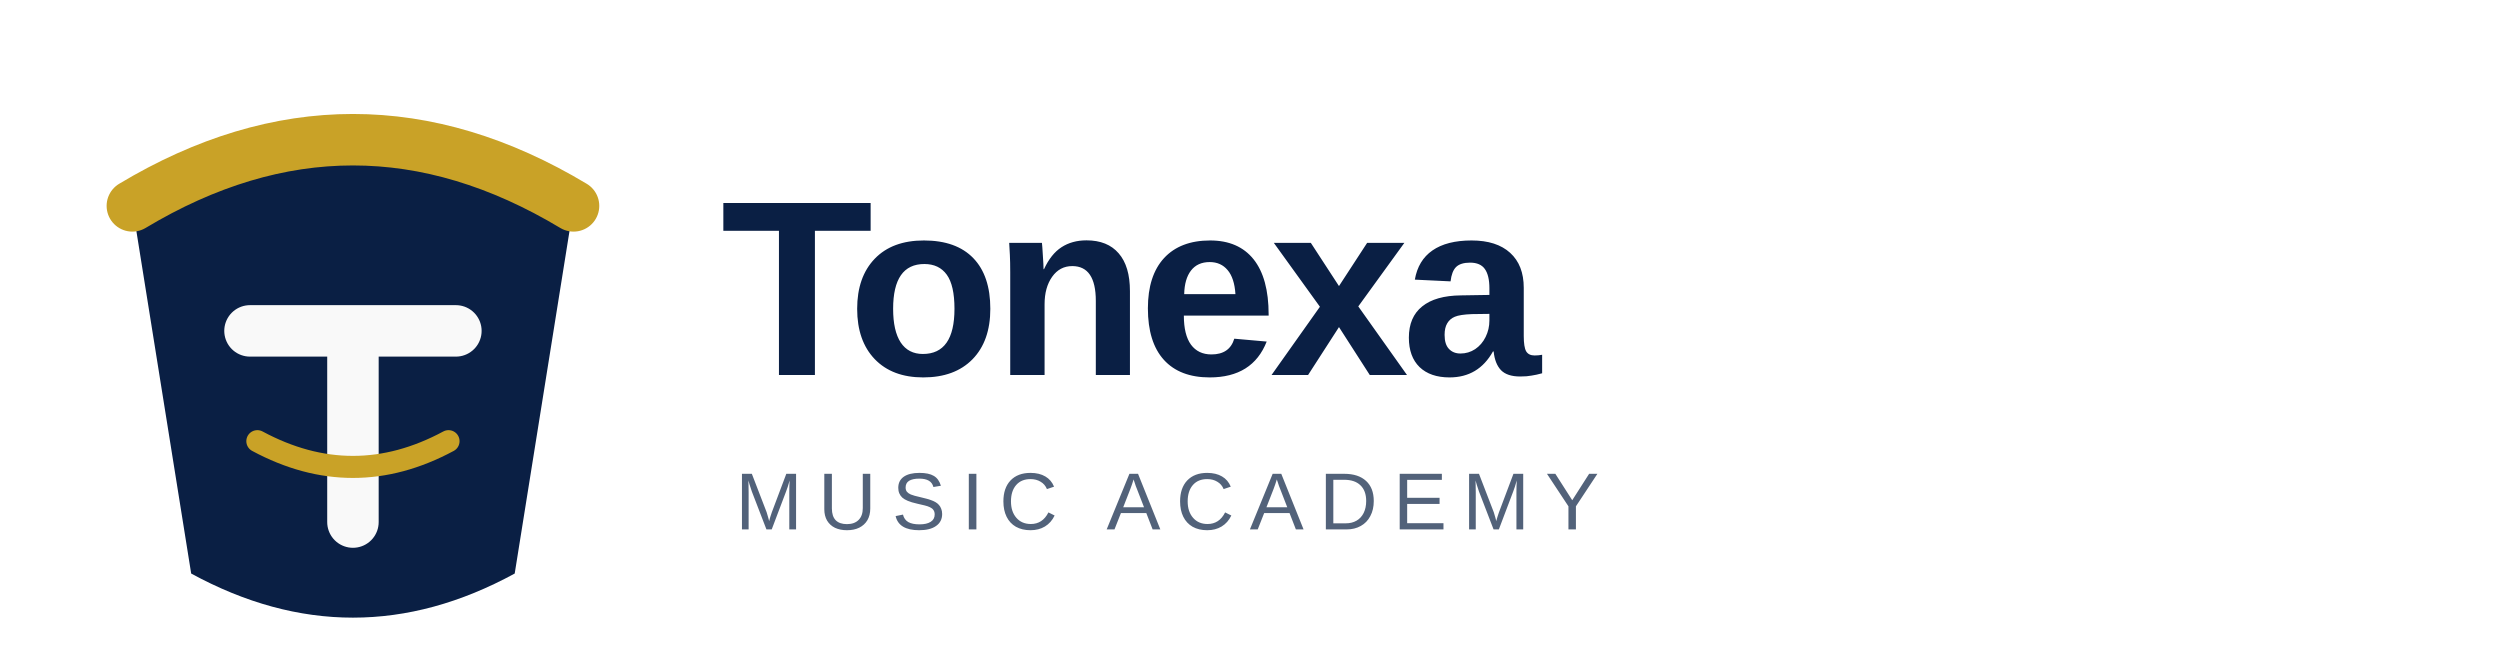
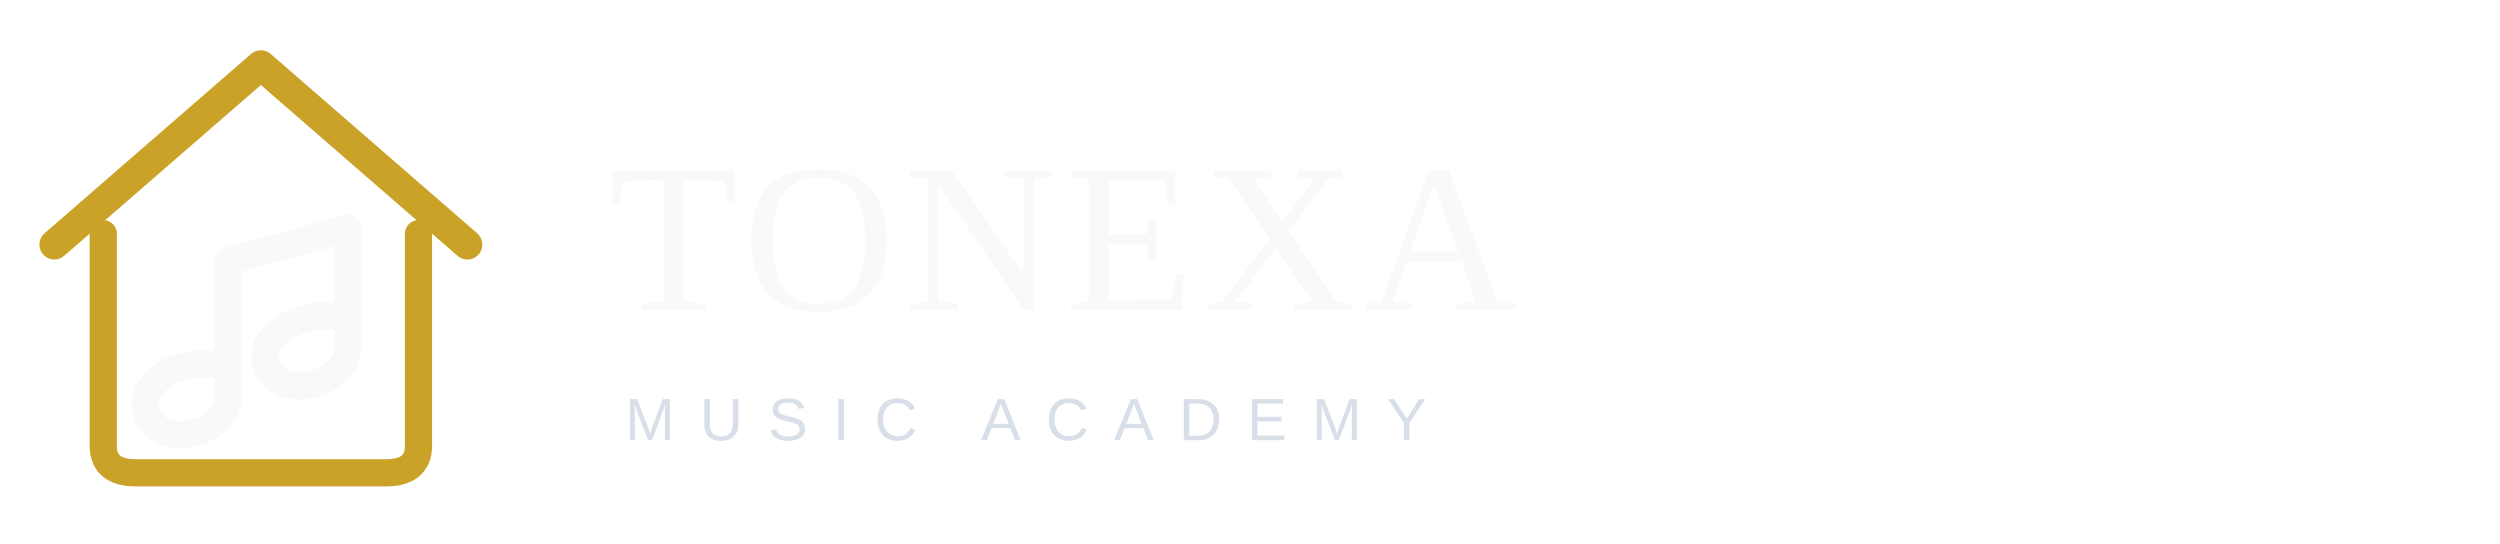
- <svg xmlns="http://www.w3.org/2000/svg" viewBox="0 0 340 90" role="img" aria-labelledby="title desc">
-   <path d="M18 28 Q48 10 78 28 L70 78 Q48 90 26 78Z" fill="#0A1F44" />
-   <path d="M18 28 Q48 10 78 28" fill="none" stroke="#C9A227" stroke-width="7" stroke-linecap="round" />
-   <path d="M34 45 H62 M48 45 V71" fill="none" stroke="#F9F9F9" stroke-width="7" stroke-linecap="round" stroke-linejoin="round" />
-   <path d="M35 60 Q48 67 61 60" fill="none" stroke="#C9A227" stroke-width="3" stroke-linecap="round" />
-   <text x="98" y="51" fill="#0A1F44" font-family="Arial, Helvetica, sans-serif" font-size="34" font-weight="700" letter-spacing="-1">Tonexa</text>
-   <text x="100" y="72" fill="#52627A" font-family="Arial, Helvetica, sans-serif" font-size="11" letter-spacing="2.1">MUSIC ACADEMY</text>
+ <svg xmlns="http://www.w3.org/2000/svg" viewBox="0 0 460 100" role="img" aria-labelledby="title desc">
+   <path d="M10 45 L48 12 L86 45" fill="none" stroke="#C9A227" stroke-width="5.5" stroke-linecap="round" stroke-linejoin="round" />
+   <path d="M19 43 V82 Q19 87 25 87 H71 Q77 87 77 82 V43" fill="none" stroke="#C9A227" stroke-width="5" stroke-linecap="round" stroke-linejoin="round" />
+   <path d="M42 48 V73 C42 80 29 83 27 76 C25 69 36 65 42 68 V48 L64 42 V64 C64 71 51 74 49 67 C47 61 58 56 64 59 V42" fill="none" stroke="#F9F9F9" stroke-width="5" stroke-linecap="round" stroke-linejoin="round" />
+   <text x="112" y="57" fill="#F9F9F9" font-family="Georgia, 'Times New Roman', serif" font-size="39" letter-spacing="1.5">TONEXA</text>
+   <text x="115" y="81" fill="#D9DFE8" font-family="Arial, Helvetica, sans-serif" font-size="11" letter-spacing="4.6">MUSIC ACADEMY</text>
</svg>
